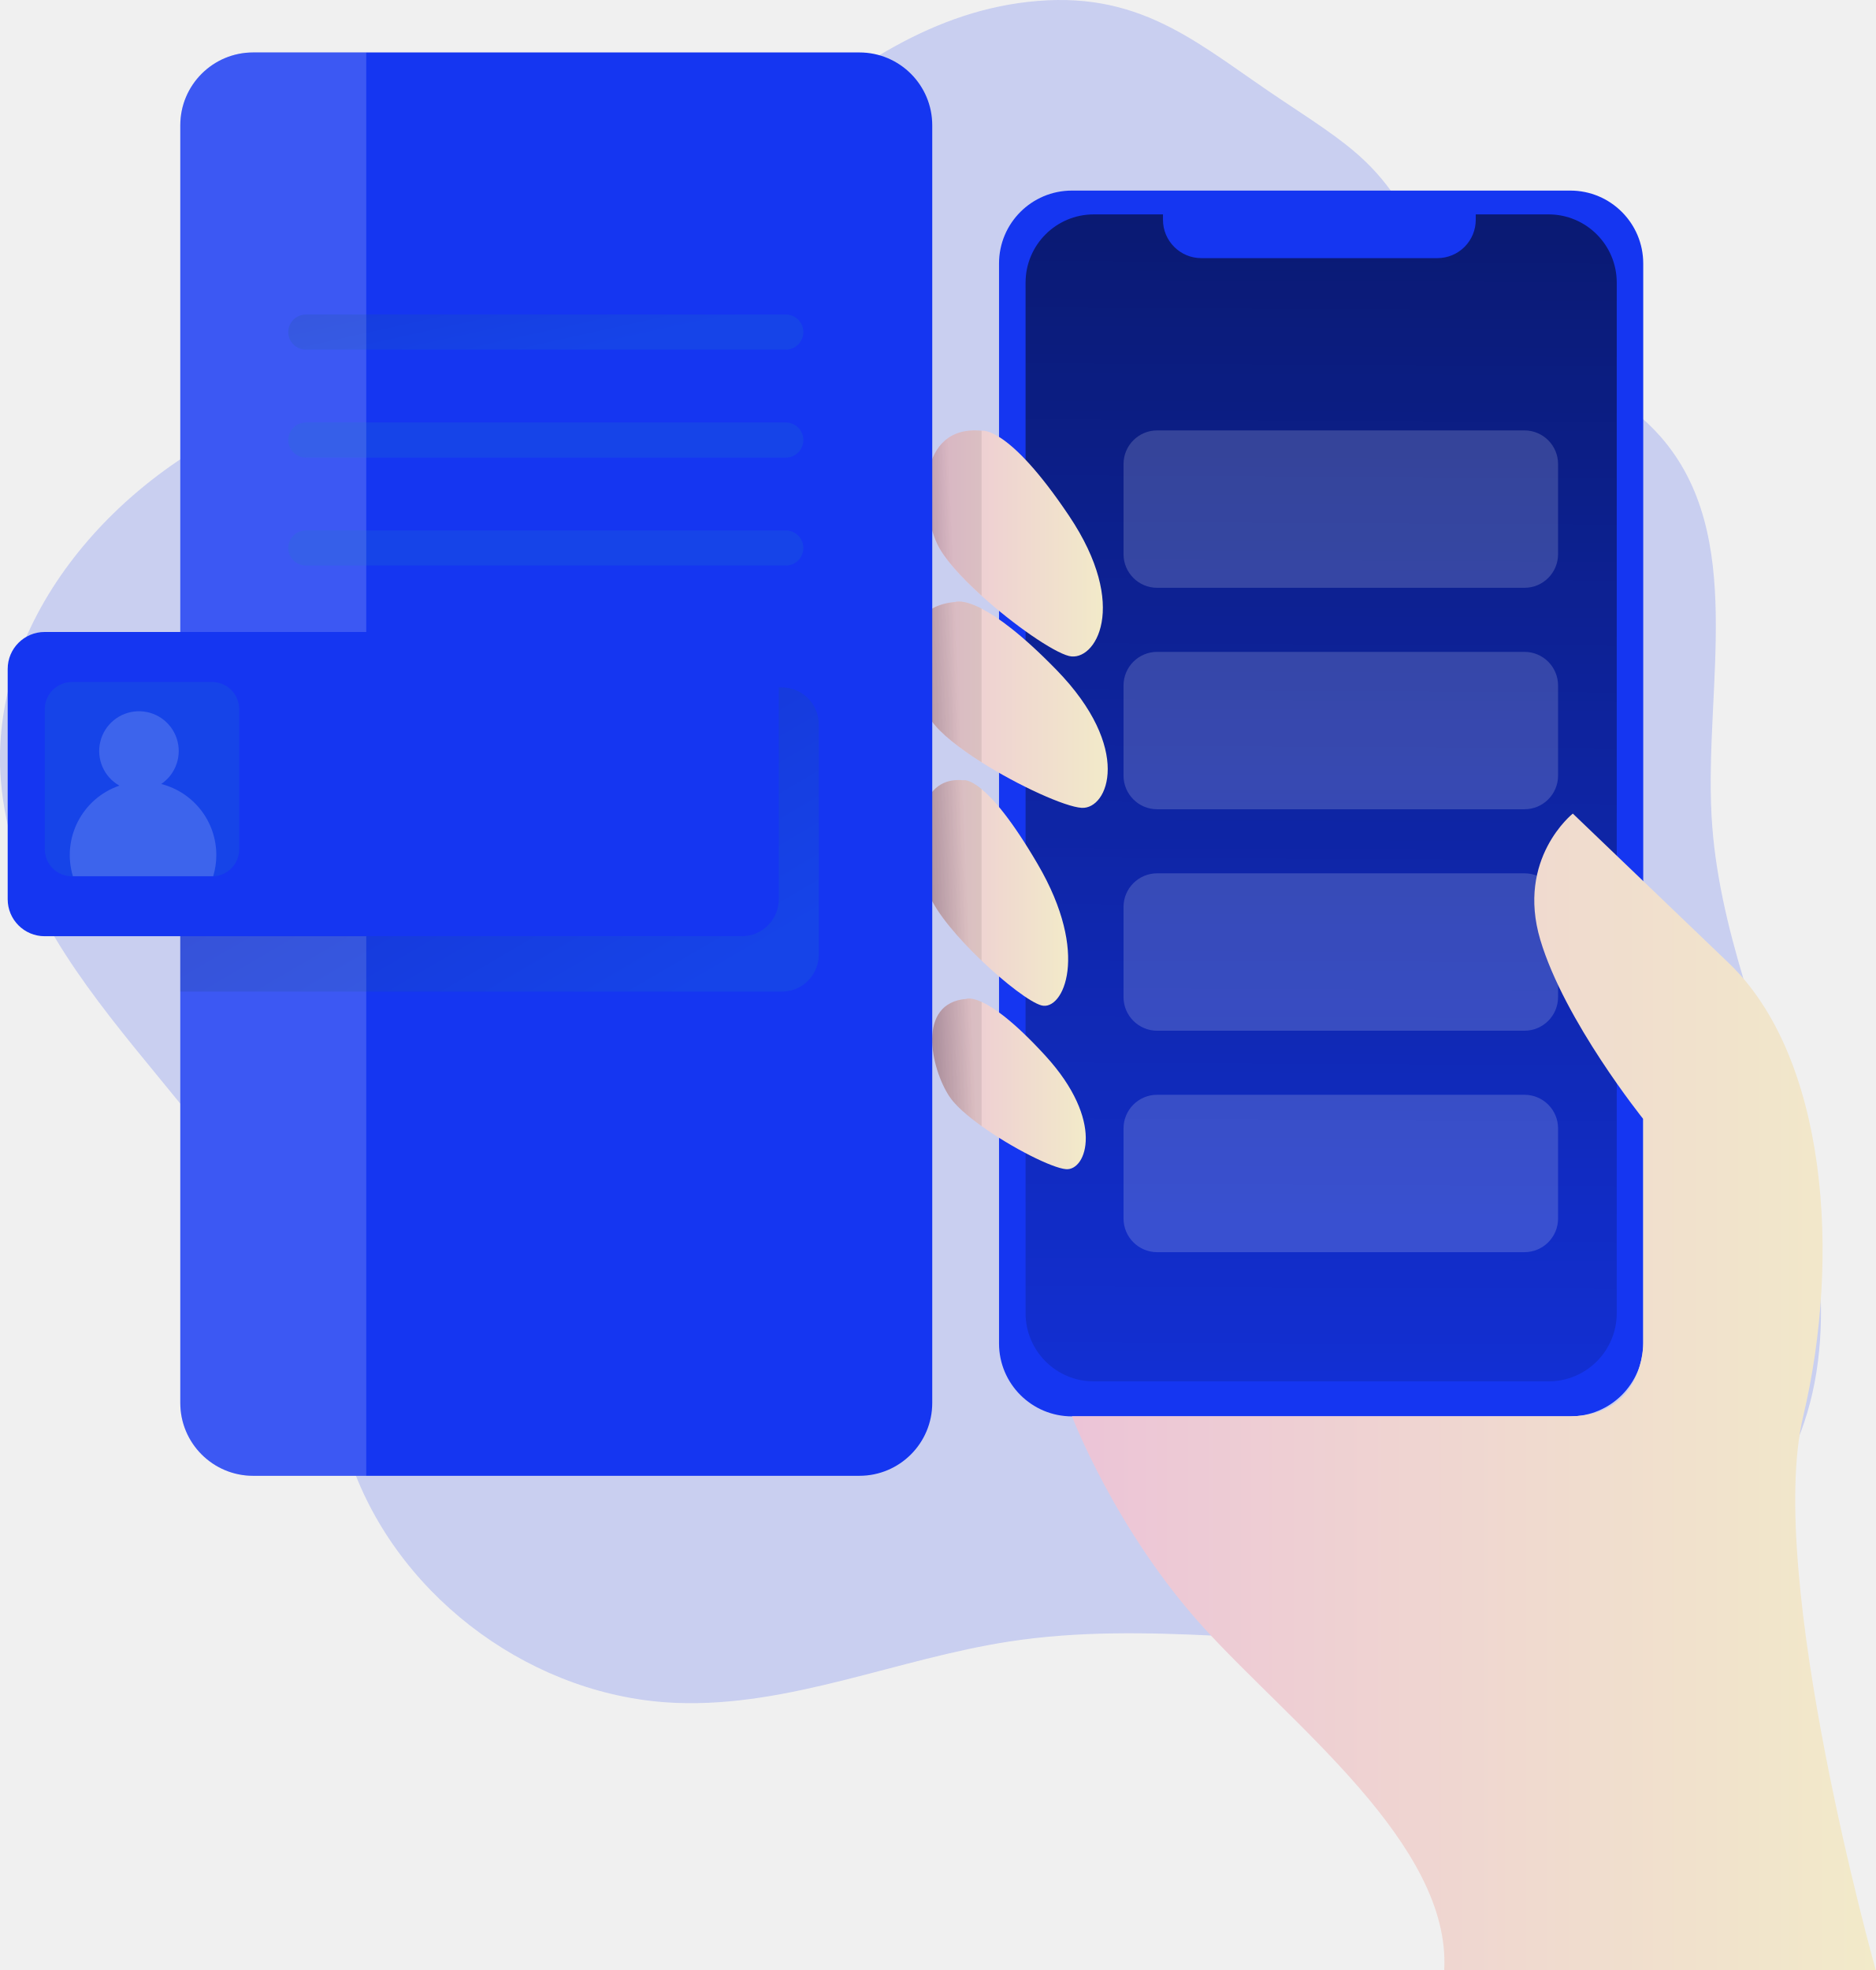
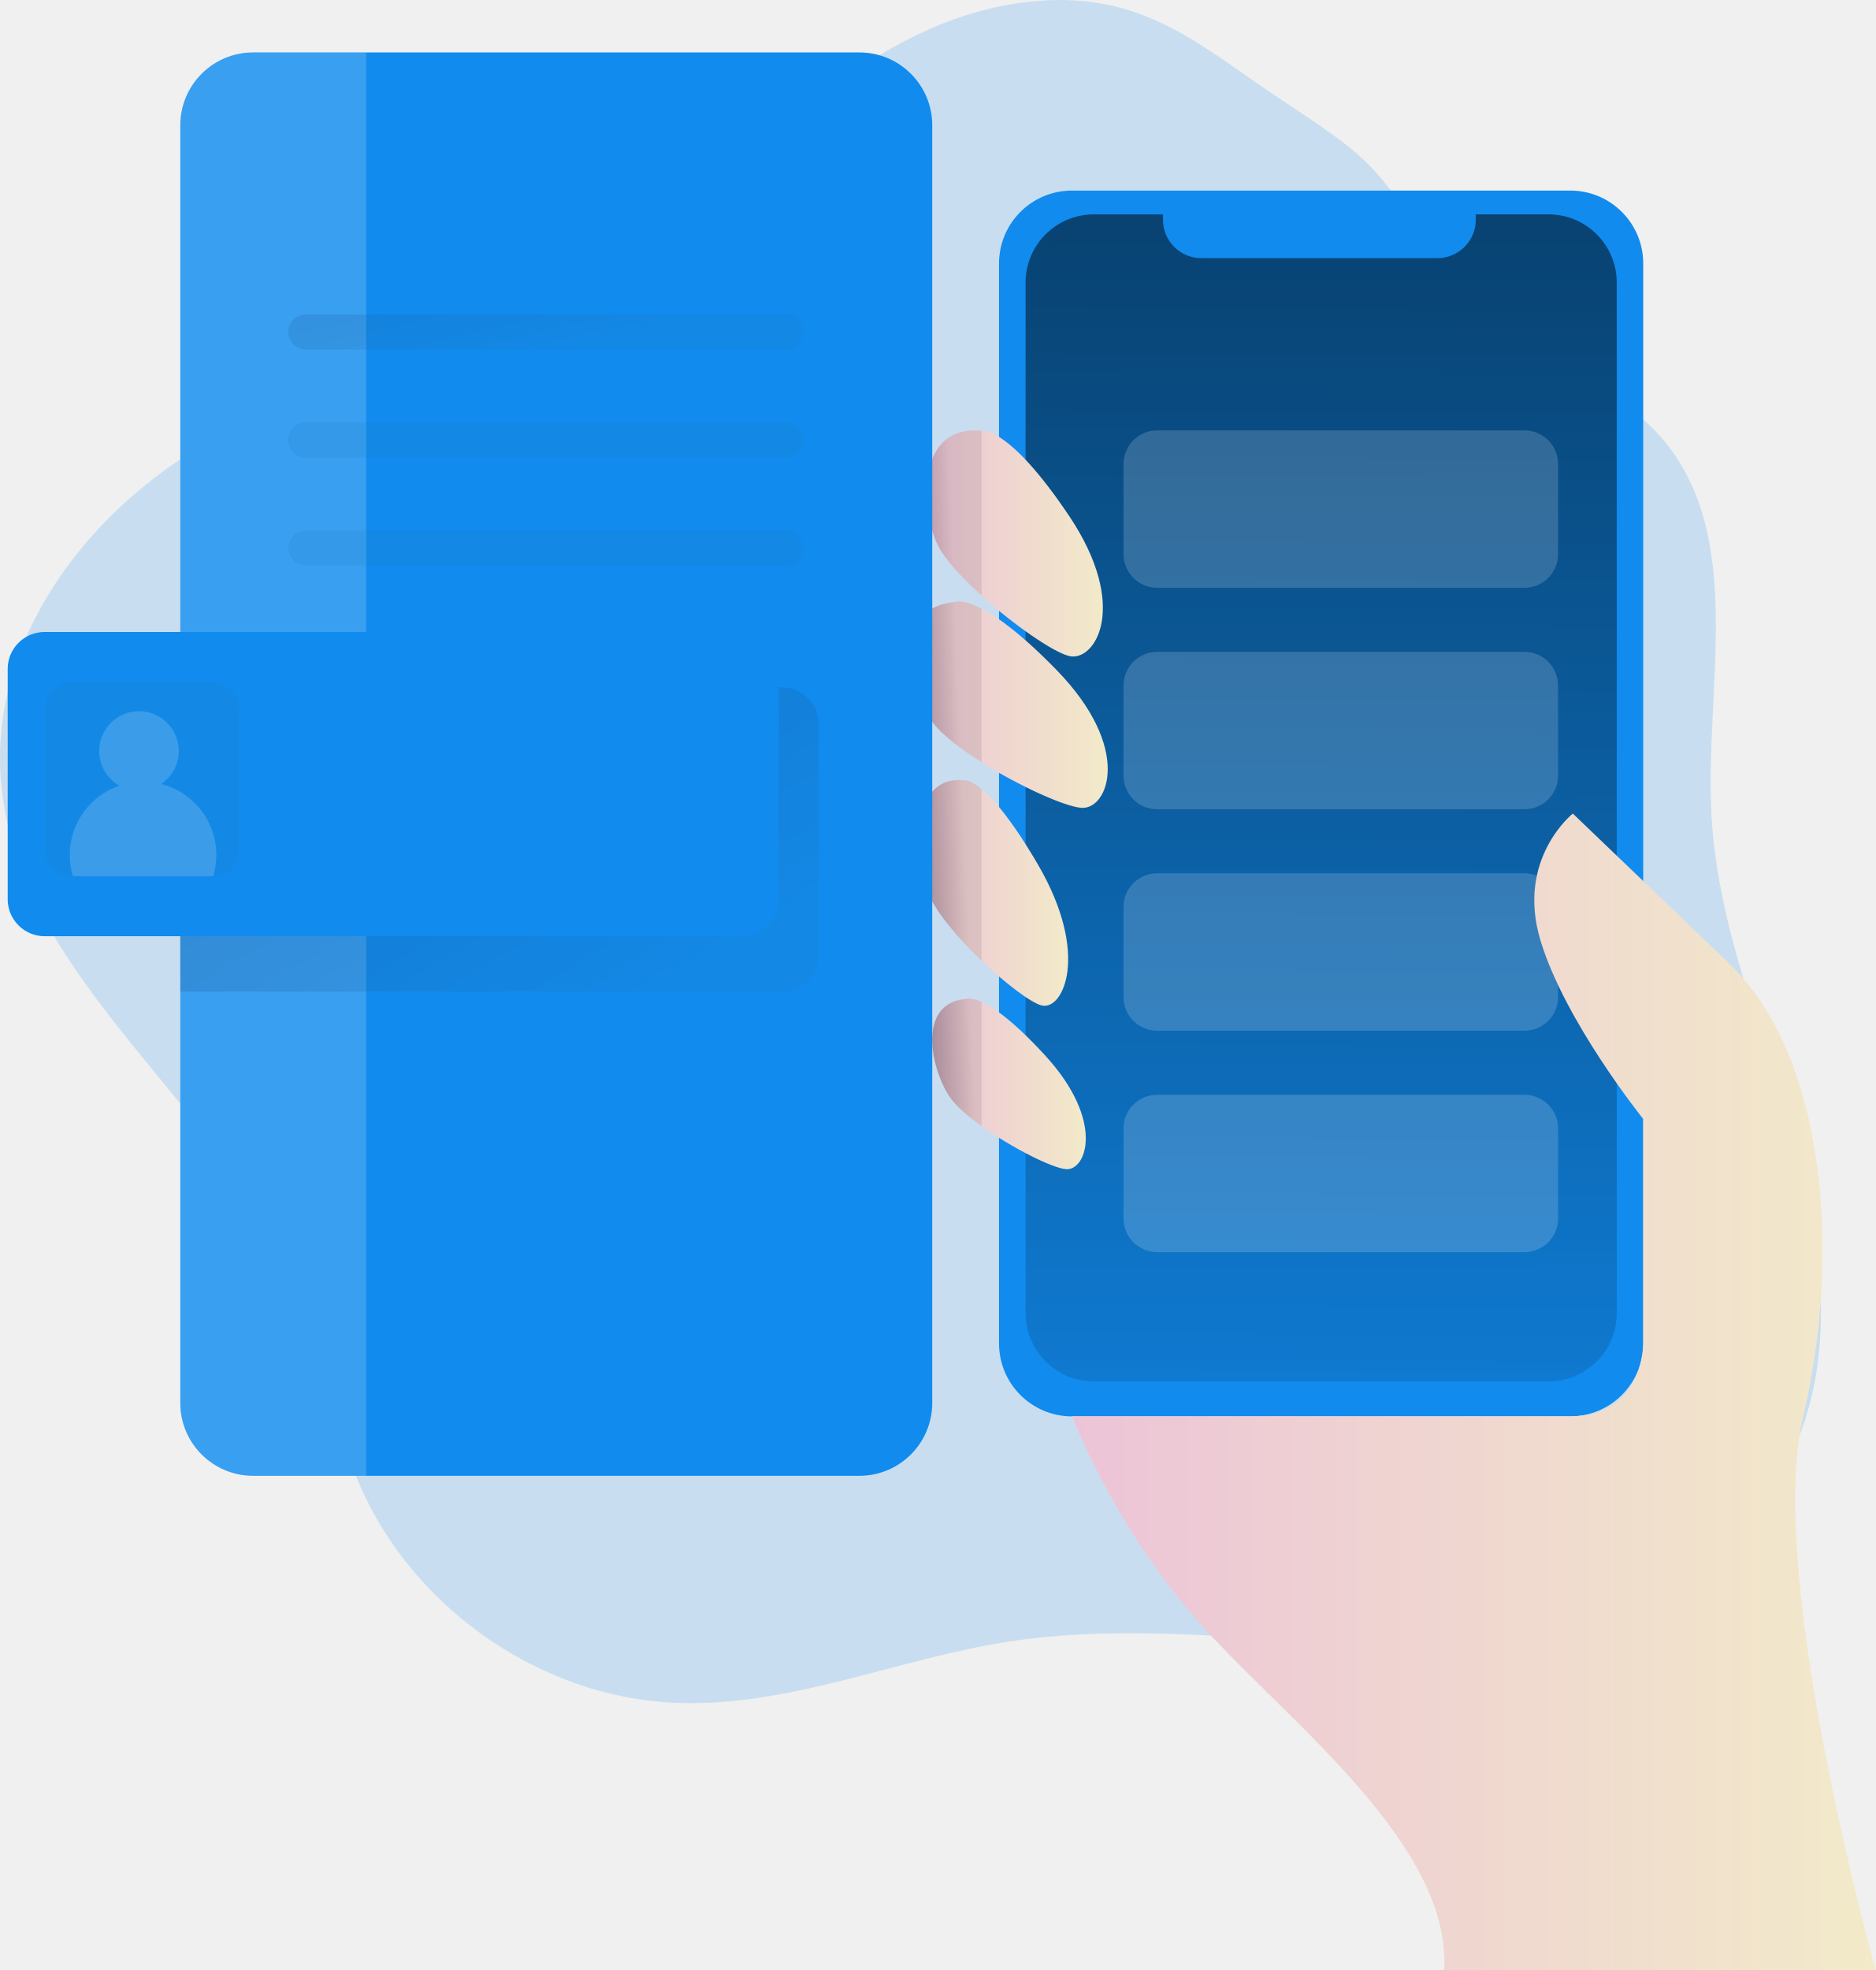
<svg xmlns="http://www.w3.org/2000/svg" xmlns:xlink="http://www.w3.org/1999/xlink" id="Layer_1" data-name="Layer 1" viewBox="0 0 568.75 597.26">
  <defs>
    <linearGradient id="linear-gradient" x1="553.74" y1="-190.33" x2="550.45" y2="478.18" gradientUnits="userSpaceOnUse">
      <stop offset="0" />
      <stop offset="0.97" stop-opacity="0.1" />
    </linearGradient>
    <linearGradient id="linear-gradient-2" x1="476.06" y1="421.96" x2="719.78" y2="421.96" gradientUnits="userSpaceOnUse">
      <stop offset="0" stop-color="#ecc4d7" />
      <stop offset="0.42" stop-color="#efd4d1" />
      <stop offset="1" stop-color="#f2eac9" />
    </linearGradient>
    <linearGradient id="linear-gradient-3" x1="431.96" y1="164.76" x2="485.43" y2="164.76" xlink:href="#linear-gradient-2" />
    <linearGradient id="linear-gradient-4" x1="427.04" y1="213.64" x2="486.91" y2="213.64" xlink:href="#linear-gradient-2" />
    <linearGradient id="linear-gradient-5" x1="429.73" y1="270.72" x2="474.91" y2="270.72" xlink:href="#linear-gradient-2" />
    <linearGradient id="linear-gradient-6" x1="433.7" y1="328.6" x2="480.26" y2="328.6" xlink:href="#linear-gradient-2" />
    <linearGradient id="linear-gradient-7" x1="393.86" y1="157.7" x2="441.19" y2="155.81" xlink:href="#linear-gradient" />
    <linearGradient id="linear-gradient-8" x1="395.9" y1="208.7" x2="443.23" y2="206.81" xlink:href="#linear-gradient" />
    <linearGradient id="linear-gradient-9" x1="398.19" y1="265.75" x2="445.51" y2="263.86" xlink:href="#linear-gradient" />
    <linearGradient id="linear-gradient-10" x1="400.51" y1="323.92" x2="447.84" y2="322.02" xlink:href="#linear-gradient" />
    <linearGradient id="linear-gradient-11" x1="287.15" y1="232.36" x2="335.77" y2="315.52" gradientUnits="userSpaceOnUse">
      <stop offset="0" stop-color="#183866" />
      <stop offset="1" stop-color="#1a7fc1" />
    </linearGradient>
    <linearGradient id="linear-gradient-12" x1="307.56" y1="60.33" x2="318.35" y2="108.87" xlink:href="#linear-gradient-11" />
    <linearGradient id="linear-gradient-13" x1="300.63" y1="61.87" x2="311.42" y2="110.41" xlink:href="#linear-gradient-11" />
    <linearGradient id="linear-gradient-14" x1="293.7" y1="63.41" x2="304.49" y2="111.95" xlink:href="#linear-gradient-11" />
    <linearGradient id="linear-gradient-15" x1="97.37" y1="236.2" x2="97.72" y2="236.2" xlink:href="#linear-gradient-11" />
  </defs>
-   <path d="M465.62.29C403.1,5.44,364.54,70.89,308.29,98.68c-25.27,12.49-53.74,17.07-79.66,28.14-44.09,18.82-81.29,62.37-77.31,110.14,5.16,61.92,71.94,100.37,92.93,158.84,5.79,16.14,7.91,33.42,13.88,49.48,14.9,40.09,55.28,69.34,98,71,34.31,1.33,67.05-13.42,101-18.62,41.56-6.38,83.93,1.69,126,.26s88-15.73,108.63-52.37c16.7-29.67,12.62-66.63,3.38-99.4S671.87,281.4,670,247.4c-2.16-39.59,10.69-85.2-15.45-115C635.15,110.23,599.32,105,585.48,79c-14.94-28-20.18-31.73-45.3-48.33C515.34,14.22,498.37-2.41,465.62.29Z" transform="translate(-151.03)" fill="#1536f1" opacity="0.18" />
-   <rect x="302.92" y="57.78" width="195.33" height="371.63" rx="22.11" fill="#1536f1" />
-   <path d="M641.25,85.66V398.14a20.67,20.67,0,0,1-20.67,20.66H482.65A20.67,20.67,0,0,1,462,398.14V85.67A20.68,20.68,0,0,1,482.66,65h21v1.63a11.63,11.63,0,0,0,11.63,11.63h71.58a11.62,11.62,0,0,0,11.63-11.63V65h22.09A20.68,20.68,0,0,1,641.25,85.66Z" transform="translate(-151.03)" fill="#1536f1" />
+   <path d="M465.62.29C403.1,5.44,364.54,70.89,308.29,98.68c-25.27,12.49-53.74,17.07-79.66,28.14-44.09,18.82-81.29,62.37-77.31,110.14,5.16,61.92,71.94,100.37,92.93,158.84,5.79,16.14,7.91,33.42,13.88,49.48,14.9,40.09,55.28,69.34,98,71,34.31,1.33,67.05-13.42,101-18.62,41.56-6.38,83.93,1.69,126,.26s88-15.73,108.63-52.37c16.7-29.67,12.62-66.63,3.38-99.4S671.87,281.4,670,247.4c-2.16-39.59,10.69-85.2-15.45-115C635.15,110.23,599.32,105,585.48,79c-14.94-28-20.18-31.73-45.3-48.33C515.34,14.22,498.37-2.41,465.62.29Z" transform="translate(-151.03)" fill="#118bee" opacity="0.18" />
+   <rect x="302.92" y="57.78" width="195.33" height="371.63" rx="22.11" fill="#118bee" />
+   <path d="M641.25,85.66V398.14a20.67,20.67,0,0,1-20.67,20.66H482.65A20.67,20.67,0,0,1,462,398.14V85.67A20.68,20.68,0,0,1,482.66,65h21v1.63a11.63,11.63,0,0,0,11.63,11.63h71.58a11.62,11.62,0,0,0,11.63-11.63V65h22.09A20.68,20.68,0,0,1,641.25,85.66Z" transform="translate(-151.03)" fill="#118bee" />
  <path d="M641.25,85.66V398.14a20.67,20.67,0,0,1-20.67,20.66H482.65A20.67,20.67,0,0,1,462,398.14V85.67A20.68,20.68,0,0,1,482.66,65h21v1.63a11.63,11.63,0,0,0,11.63,11.63h71.58a11.62,11.62,0,0,0,11.63-11.63V65h22.09A20.68,20.68,0,0,1,641.25,85.66Z" transform="translate(-151.03)" opacity="0.81" fill="url(#linear-gradient)" />
  <rect x="340.67" y="264.77" width="131.76" height="47.72" rx="10.2" fill="#fff" opacity="0.17" />
  <rect x="340.67" y="331.91" width="131.76" height="47.72" rx="10.2" fill="#fff" opacity="0.17" />
  <path d="M675.18,291.94l-47.25-45.28s-17.2,13.62-9.86,38.27,31.21,54.32,31.21,54.32v68s.27,22.12-22.12,22.12H476.06s13.18,34.7,40,64.16S591,559.38,588.94,597.26H719.78s-33.52-119.31-22-167.85S705,320.49,675.18,291.94Z" transform="translate(-151.03)" fill="url(#linear-gradient-2)" />
  <path d="M475.18,198.89c-4.78-1.17-16.76-9.43-26.52-18.26-6.2-5.6-11.51-11.43-13.52-15.83-5.18-11.32-6.09-36.11,13.52-34.21,0,0,8-1.82,26.52,25.79S483,200.81,475.18,198.89Z" transform="translate(-151.03)" fill="url(#linear-gradient-3)" />
  <path d="M479,244.92c-5-.3-19-6.63-30.37-13.82-6.68-4.22-12.5-8.74-15.14-12.52-7.14-10.2-12.49-34.42,7.15-36.07,0,0,2.22-1,8,2,4.83,2.49,12.14,7.72,22.73,18.59C494.58,226.93,487.06,245.4,479,244.92Z" transform="translate(-151.03)" fill="url(#linear-gradient-4)" />
  <path d="M466.82,304.82c-3.32-.9-10.91-6.65-18.16-13.57-7-6.65-13.61-14.38-15.86-19.91-4.6-11.3-6-36.27,10.26-34.78,0,0,1.73-.53,5.6,2.68,3.65,3,9.21,9.4,17,22.72C481.73,289.39,473.32,306.57,466.82,304.82Z" transform="translate(-151.03)" fill="url(#linear-gradient-5)" />
  <path d="M474.28,354.47c-4.21-.32-16.45-6.48-25.62-13.06-4.32-3.1-8-6.29-9.77-9-5.6-8.45-10-28.4,5.19-29.57,0,0,1.29-.58,4.58.91,3.65,1.65,9.78,5.87,19.33,16.3C486.11,339.84,480.48,354.94,474.28,354.47Z" transform="translate(-151.03)" fill="url(#linear-gradient-6)" />
  <rect x="340.67" y="130.49" width="131.76" height="47.72" rx="10.2" fill="#fff" opacity="0.17" />
  <rect x="340.67" y="197.63" width="131.76" height="47.72" rx="10.2" fill="#fff" opacity="0.17" />
  <path d="M448.66,130.59v50c-6.2-5.6-11.51-11.43-13.52-15.83C430,153.48,429.05,128.69,448.66,130.59Z" transform="translate(-151.03)" opacity="0.81" fill="url(#linear-gradient-7)" />
  <path d="M448.66,184.5v46.6c-6.68-4.22-12.5-8.74-15.14-12.52-7.14-10.2-12.49-34.42,7.15-36.07C440.67,182.51,442.89,181.55,448.66,184.5Z" transform="translate(-151.03)" opacity="0.81" fill="url(#linear-gradient-8)" />
  <path d="M448.66,239.24v52c-7-6.65-13.61-14.38-15.86-19.91-4.6-11.3-6-36.27,10.26-34.78C443.06,236.56,444.79,236,448.66,239.24Z" transform="translate(-151.03)" opacity="0.81" fill="url(#linear-gradient-9)" />
  <path d="M448.66,303.75v37.66c-4.32-3.1-8-6.29-9.77-9-5.6-8.45-10-28.4,5.19-29.57C444.08,302.84,445.37,302.26,448.66,303.75Z" transform="translate(-151.03)" opacity="0.81" fill="url(#linear-gradient-10)" />
-   <path d="M433.7,38V425.33a22.09,22.09,0,0,1-22.09,22.1H227.79a22.09,22.09,0,0,1-22.09-22.1V38A22.09,22.09,0,0,1,227.79,15.9H411.61A22.09,22.09,0,0,1,433.7,38Z" transform="translate(-151.03)" fill="#1536f1" />
+   <path d="M433.7,38V425.33a22.09,22.09,0,0,1-22.09,22.1H227.79a22.09,22.09,0,0,1-22.09-22.1V38A22.09,22.09,0,0,1,227.79,15.9H411.61A22.09,22.09,0,0,1,433.7,38Z" transform="translate(-151.03)" fill="#118bee" />
  <path d="M262.08,15.9V447.43H227.79a22.09,22.09,0,0,1-22.09-22.1V38A22.09,22.09,0,0,1,227.79,15.9Z" transform="translate(-151.03)" fill="#fff" opacity="0.17" />
  <path d="M399.29,219.61v69.82a11.21,11.21,0,0,1-11.21,11.21H205.7V208.41H388.08A11.2,11.2,0,0,1,399.29,219.61Z" transform="translate(-151.03)" opacity="0.19" fill="url(#linear-gradient-11)" />
-   <rect x="2.33" y="191.6" width="233.8" height="92.24" rx="11.21" fill="#1536f1" />
+   <rect x="2.33" y="191.6" width="233.8" height="92.24" rx="11.21" fill="#118bee" />
  <path d="M389.29,106H243.77a5.33,5.33,0,0,1-5.33-5.32h0a5.33,5.33,0,0,1,5.33-5.33H389.29a5.33,5.33,0,0,1,5.33,5.33h0A5.32,5.32,0,0,1,389.29,106Z" transform="translate(-151.03)" opacity="0.19" fill="url(#linear-gradient-12)" />
  <path d="M389.29,138.74H243.77a5.33,5.33,0,0,1-5.33-5.33h0a5.33,5.33,0,0,1,5.33-5.32H389.29a5.32,5.32,0,0,1,5.33,5.32h0A5.33,5.33,0,0,1,389.29,138.74Z" transform="translate(-151.03)" opacity="0.19" fill="url(#linear-gradient-13)" />
  <path d="M389.29,171.46H243.77a5.33,5.33,0,0,1-5.33-5.32h0a5.33,5.33,0,0,1,5.33-5.33H389.29a5.33,5.33,0,0,1,5.33,5.33h0A5.32,5.32,0,0,1,389.29,171.46Z" transform="translate(-151.03)" opacity="0.19" fill="url(#linear-gradient-14)" />
  <path d="M223.56,215v42.47a8.23,8.23,0,0,1-7.88,8.22,2.17,2.17,0,0,1-.36,0H172.85a8.24,8.24,0,0,1-8.24-8.24V215a8.23,8.23,0,0,1,8.24-8.23h42.47A8.23,8.23,0,0,1,223.56,215Z" transform="translate(-151.03)" opacity="0.19" fill="url(#linear-gradient-15)" />
  <path d="M216.62,259.24a22.23,22.23,0,0,1-.94,6.41,2.17,2.17,0,0,1-.36,0H173.13a22.26,22.26,0,0,1,14.1-27.46,12.06,12.06,0,1,1,12.68-.5A22.22,22.22,0,0,1,216.62,259.24Z" transform="translate(-151.03)" fill="#fff" opacity="0.17" />
</svg>
